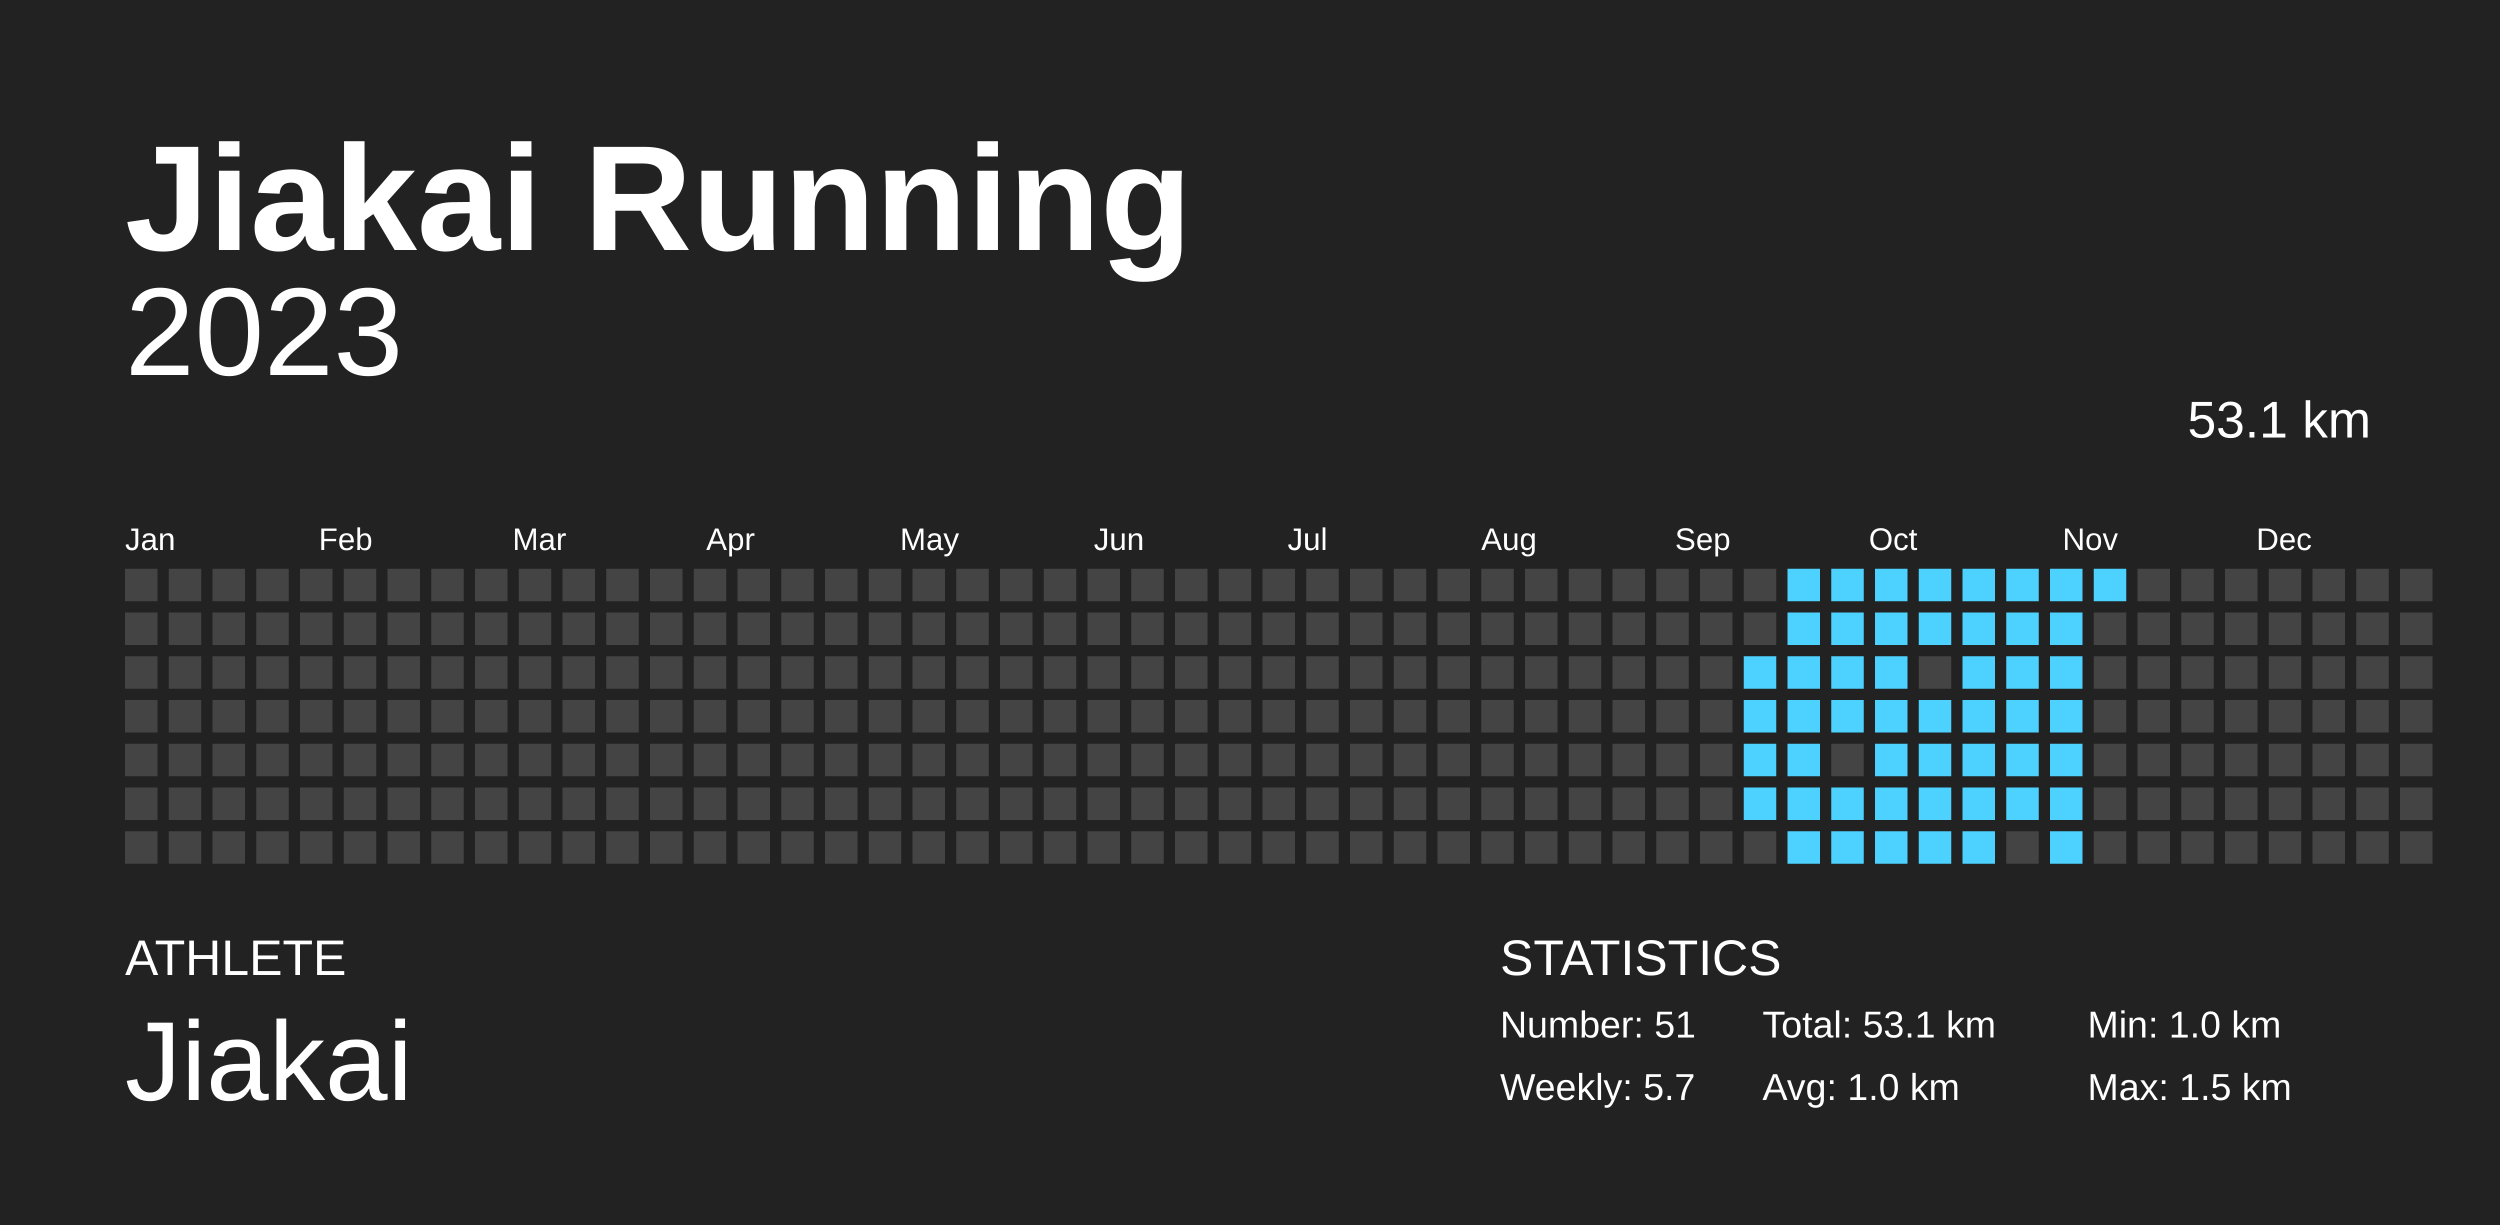
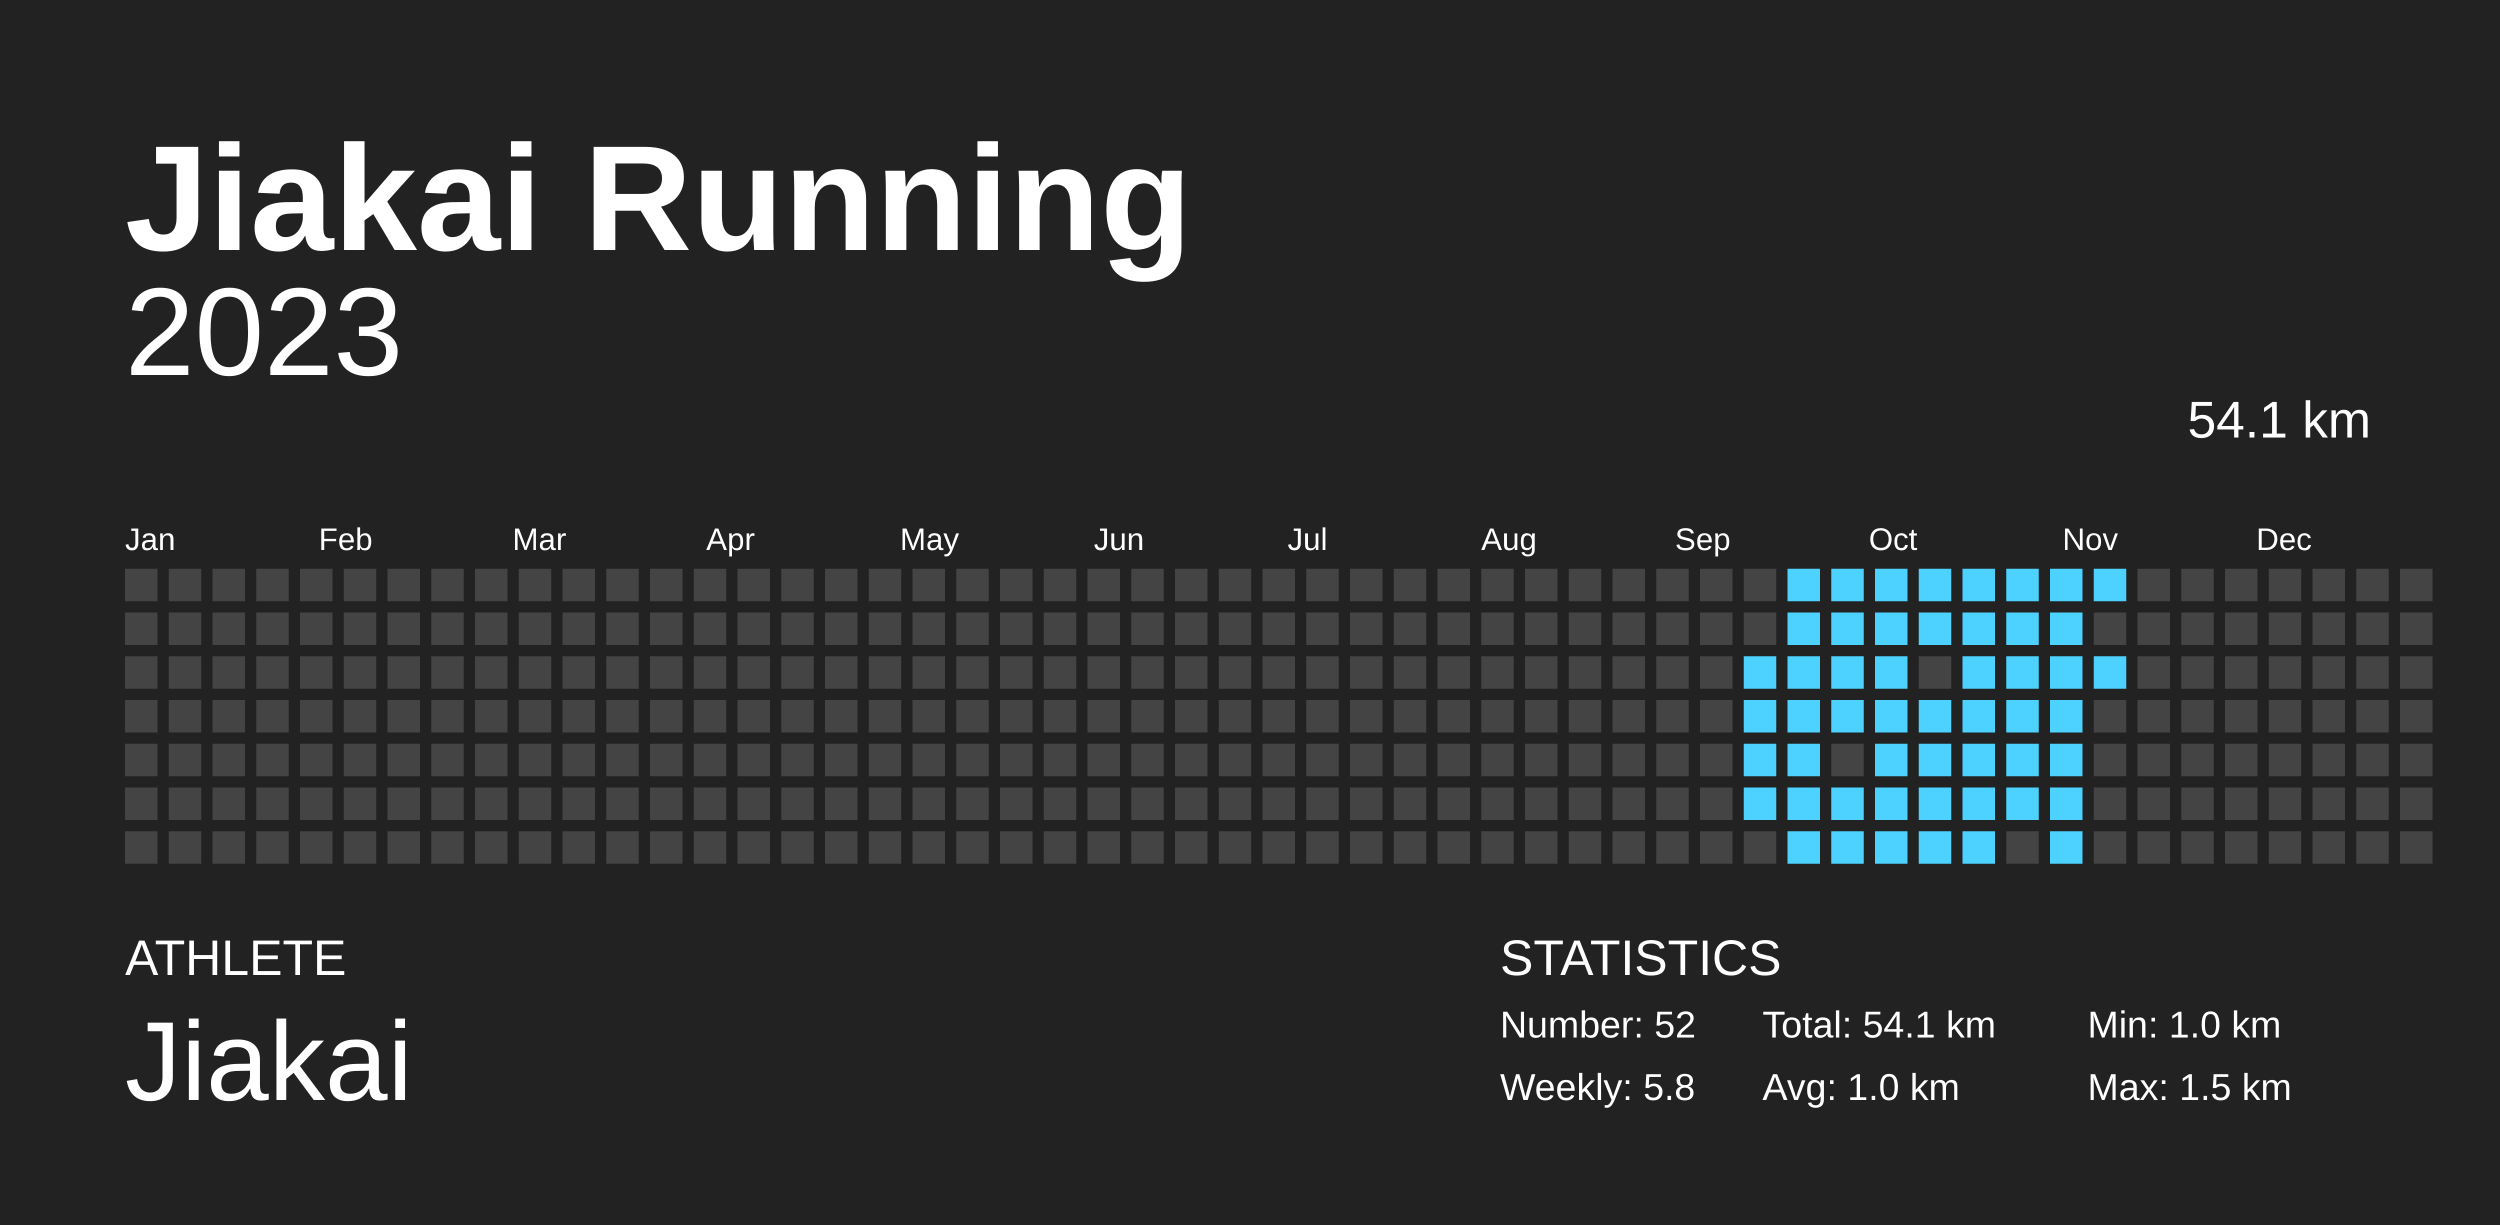
<svg xmlns="http://www.w3.org/2000/svg" baseProfile="full" height="98mm" version="1.1" viewBox="0,0,200,98" width="200mm">
  <defs />
  <rect fill="#222222" height="98" width="200" x="0" y="0" />
  <text fill="#FFFFFF" style="font-size:12px; font-family:Arial; font-weight:bold;" x="10" y="20">Jiakai Running</text>
  <text fill="#FFFFFF" style="font-size:4px; font-family:Arial" x="10" y="78">ATHLETE</text>
  <text fill="#FFFFFF" style="font-size:9px; font-family:Arial" x="10" y="88">Jiakai</text>
  <text fill="#FFFFFF" style="font-size:4px; font-family:Arial" x="120" y="78">STATISTICS</text>
-   <text fill="#FFFFFF" style="font-size:3px; font-family:Arial" x="120" y="83">Number: 51</text>
-   <text fill="#FFFFFF" style="font-size:3px; font-family:Arial" x="120" y="88">Weekly: 5.7</text>
-   <text fill="#FFFFFF" style="font-size:3px; font-family:Arial" x="141" y="83">Total: 53.1 km</text>
+   <text fill="#FFFFFF" style="font-size:3px; font-family:Arial" x="120" y="83">Number: 52</text>
+   <text fill="#FFFFFF" style="font-size:3px; font-family:Arial" x="120" y="88">Weekly: 5.8</text>
+   <text fill="#FFFFFF" style="font-size:3px; font-family:Arial" x="141" y="83">Total: 54.1 km</text>
  <text fill="#FFFFFF" style="font-size:3px; font-family:Arial" x="141" y="88">Avg: 1.0 km</text>
  <text fill="#FFFFFF" style="font-size:3px; font-family:Arial" x="167" y="83">Min: 1.0 km</text>
  <text fill="#FFFFFF" style="font-size:3px; font-family:Arial" x="167" y="88">Max: 1.5 km</text>
  <text alignment-baseline="hanging" fill="#FFFFFF" style="font-size:10.0px; font-family:Arial;" x="10" y="30">2023</text>
-   <text alignment-baseline="hanging" fill="#FFFFFF" style="font-size:4.125px; font-family:Arial;" x="175" y="35">53.1 km</text>
+   <text alignment-baseline="hanging" fill="#FFFFFF" style="font-size:4.125px; font-family:Arial;" x="175" y="35">54.1 km</text>
  <text fill="#FFFFFF" style="font-size:2.5px; font-family:Arial" x="10.0" y="44">Jan</text>
  <text fill="#FFFFFF" style="font-size:2.5px; font-family:Arial" x="25.5" y="44">Feb</text>
  <text fill="#FFFFFF" style="font-size:2.5px; font-family:Arial" x="41.0" y="44">Mar</text>
  <text fill="#FFFFFF" style="font-size:2.5px; font-family:Arial" x="56.5" y="44">Apr</text>
  <text fill="#FFFFFF" style="font-size:2.5px; font-family:Arial" x="72.0" y="44">May</text>
  <text fill="#FFFFFF" style="font-size:2.5px; font-family:Arial" x="87.5" y="44">Jun</text>
  <text fill="#FFFFFF" style="font-size:2.5px; font-family:Arial" x="103.0" y="44">Jul</text>
  <text fill="#FFFFFF" style="font-size:2.5px; font-family:Arial" x="118.5" y="44">Aug</text>
  <text fill="#FFFFFF" style="font-size:2.5px; font-family:Arial" x="134.0" y="44">Sep</text>
  <text fill="#FFFFFF" style="font-size:2.5px; font-family:Arial" x="149.5" y="44">Oct</text>
  <text fill="#FFFFFF" style="font-size:2.5px; font-family:Arial" x="165.0" y="44">Nov</text>
  <text fill="#FFFFFF" style="font-size:2.5px; font-family:Arial" x="180.5" y="44">Dec</text>
  <rect fill="#444444" height="2.6" width="2.6" x="10.0" y="45.5" />
  <rect fill="#444444" height="2.6" width="2.6" x="10.0" y="49.0" />
  <rect fill="#444444" height="2.6" width="2.6" x="10.0" y="52.5" />
  <rect fill="#444444" height="2.6" width="2.6" x="10.0" y="56.0" />
  <rect fill="#444444" height="2.6" width="2.6" x="10.0" y="59.5" />
  <rect fill="#444444" height="2.6" width="2.6" x="10.0" y="63.0" />
  <rect fill="#444444" height="2.6" width="2.6" x="10.0" y="66.5" />
  <rect fill="#444444" height="2.6" width="2.6" x="13.5" y="45.5" />
  <rect fill="#444444" height="2.6" width="2.6" x="13.5" y="49.0" />
  <rect fill="#444444" height="2.6" width="2.6" x="13.5" y="52.5" />
  <rect fill="#444444" height="2.6" width="2.6" x="13.5" y="56.0" />
  <rect fill="#444444" height="2.6" width="2.6" x="13.5" y="59.5" />
  <rect fill="#444444" height="2.6" width="2.6" x="13.5" y="63.0" />
  <rect fill="#444444" height="2.6" width="2.6" x="13.5" y="66.5" />
  <rect fill="#444444" height="2.6" width="2.6" x="17.0" y="45.5" />
  <rect fill="#444444" height="2.6" width="2.6" x="17.0" y="49.0" />
  <rect fill="#444444" height="2.6" width="2.6" x="17.0" y="52.5" />
  <rect fill="#444444" height="2.6" width="2.6" x="17.0" y="56.0" />
  <rect fill="#444444" height="2.6" width="2.6" x="17.0" y="59.5" />
  <rect fill="#444444" height="2.6" width="2.6" x="17.0" y="63.0" />
  <rect fill="#444444" height="2.6" width="2.6" x="17.0" y="66.5" />
  <rect fill="#444444" height="2.6" width="2.6" x="20.5" y="45.5" />
  <rect fill="#444444" height="2.6" width="2.6" x="20.5" y="49.0" />
  <rect fill="#444444" height="2.6" width="2.6" x="20.5" y="52.5" />
  <rect fill="#444444" height="2.6" width="2.6" x="20.5" y="56.0" />
  <rect fill="#444444" height="2.6" width="2.6" x="20.5" y="59.5" />
  <rect fill="#444444" height="2.6" width="2.6" x="20.5" y="63.0" />
  <rect fill="#444444" height="2.6" width="2.6" x="20.5" y="66.5" />
  <rect fill="#444444" height="2.6" width="2.6" x="24.0" y="45.5" />
  <rect fill="#444444" height="2.6" width="2.6" x="24.0" y="49.0" />
  <rect fill="#444444" height="2.6" width="2.6" x="24.0" y="52.5" />
  <rect fill="#444444" height="2.6" width="2.6" x="24.0" y="56.0" />
  <rect fill="#444444" height="2.6" width="2.6" x="24.0" y="59.5" />
  <rect fill="#444444" height="2.6" width="2.6" x="24.0" y="63.0" />
  <rect fill="#444444" height="2.6" width="2.6" x="24.0" y="66.5" />
  <rect fill="#444444" height="2.6" width="2.6" x="27.5" y="45.5" />
  <rect fill="#444444" height="2.6" width="2.6" x="27.5" y="49.0" />
  <rect fill="#444444" height="2.6" width="2.6" x="27.5" y="52.5" />
  <rect fill="#444444" height="2.6" width="2.6" x="27.5" y="56.0" />
  <rect fill="#444444" height="2.6" width="2.6" x="27.5" y="59.5" />
  <rect fill="#444444" height="2.6" width="2.6" x="27.5" y="63.0" />
  <rect fill="#444444" height="2.6" width="2.6" x="27.5" y="66.5" />
  <rect fill="#444444" height="2.6" width="2.6" x="31.0" y="45.5" />
  <rect fill="#444444" height="2.6" width="2.6" x="31.0" y="49.0" />
  <rect fill="#444444" height="2.6" width="2.6" x="31.0" y="52.5" />
  <rect fill="#444444" height="2.6" width="2.6" x="31.0" y="56.0" />
  <rect fill="#444444" height="2.6" width="2.6" x="31.0" y="59.5" />
  <rect fill="#444444" height="2.6" width="2.6" x="31.0" y="63.0" />
  <rect fill="#444444" height="2.6" width="2.6" x="31.0" y="66.5" />
  <rect fill="#444444" height="2.6" width="2.6" x="34.5" y="45.5" />
  <rect fill="#444444" height="2.6" width="2.6" x="34.5" y="49.0" />
  <rect fill="#444444" height="2.6" width="2.6" x="34.5" y="52.5" />
  <rect fill="#444444" height="2.6" width="2.6" x="34.5" y="56.0" />
  <rect fill="#444444" height="2.6" width="2.6" x="34.5" y="59.5" />
  <rect fill="#444444" height="2.6" width="2.6" x="34.5" y="63.0" />
  <rect fill="#444444" height="2.6" width="2.6" x="34.5" y="66.5" />
  <rect fill="#444444" height="2.6" width="2.6" x="38.0" y="45.5" />
  <rect fill="#444444" height="2.6" width="2.6" x="38.0" y="49.0" />
  <rect fill="#444444" height="2.6" width="2.6" x="38.0" y="52.5" />
  <rect fill="#444444" height="2.6" width="2.6" x="38.0" y="56.0" />
  <rect fill="#444444" height="2.6" width="2.6" x="38.0" y="59.5" />
  <rect fill="#444444" height="2.6" width="2.6" x="38.0" y="63.0" />
  <rect fill="#444444" height="2.6" width="2.6" x="38.0" y="66.5" />
  <rect fill="#444444" height="2.6" width="2.6" x="41.5" y="45.5" />
  <rect fill="#444444" height="2.6" width="2.6" x="41.5" y="49.0" />
  <rect fill="#444444" height="2.6" width="2.6" x="41.5" y="52.5" />
  <rect fill="#444444" height="2.6" width="2.6" x="41.5" y="56.0" />
  <rect fill="#444444" height="2.6" width="2.6" x="41.5" y="59.5" />
  <rect fill="#444444" height="2.6" width="2.6" x="41.5" y="63.0" />
  <rect fill="#444444" height="2.6" width="2.6" x="41.5" y="66.5" />
  <rect fill="#444444" height="2.6" width="2.6" x="45.0" y="45.5" />
  <rect fill="#444444" height="2.6" width="2.6" x="45.0" y="49.0" />
  <rect fill="#444444" height="2.6" width="2.6" x="45.0" y="52.5" />
  <rect fill="#444444" height="2.6" width="2.6" x="45.0" y="56.0" />
  <rect fill="#444444" height="2.6" width="2.6" x="45.0" y="59.5" />
  <rect fill="#444444" height="2.6" width="2.6" x="45.0" y="63.0" />
  <rect fill="#444444" height="2.6" width="2.6" x="45.0" y="66.5" />
  <rect fill="#444444" height="2.6" width="2.6" x="48.5" y="45.5" />
  <rect fill="#444444" height="2.6" width="2.6" x="48.5" y="49.0" />
  <rect fill="#444444" height="2.6" width="2.6" x="48.5" y="52.5" />
  <rect fill="#444444" height="2.6" width="2.6" x="48.5" y="56.0" />
  <rect fill="#444444" height="2.6" width="2.6" x="48.5" y="59.5" />
  <rect fill="#444444" height="2.6" width="2.6" x="48.5" y="63.0" />
  <rect fill="#444444" height="2.6" width="2.6" x="48.5" y="66.5" />
  <rect fill="#444444" height="2.6" width="2.6" x="52.0" y="45.5" />
  <rect fill="#444444" height="2.6" width="2.6" x="52.0" y="49.0" />
  <rect fill="#444444" height="2.6" width="2.6" x="52.0" y="52.5" />
  <rect fill="#444444" height="2.6" width="2.6" x="52.0" y="56.0" />
  <rect fill="#444444" height="2.6" width="2.6" x="52.0" y="59.5" />
  <rect fill="#444444" height="2.6" width="2.6" x="52.0" y="63.0" />
  <rect fill="#444444" height="2.6" width="2.6" x="52.0" y="66.5" />
  <rect fill="#444444" height="2.6" width="2.6" x="55.5" y="45.5" />
  <rect fill="#444444" height="2.6" width="2.6" x="55.5" y="49.0" />
  <rect fill="#444444" height="2.6" width="2.6" x="55.5" y="52.5" />
  <rect fill="#444444" height="2.6" width="2.6" x="55.5" y="56.0" />
  <rect fill="#444444" height="2.6" width="2.6" x="55.5" y="59.5" />
  <rect fill="#444444" height="2.6" width="2.6" x="55.5" y="63.0" />
  <rect fill="#444444" height="2.6" width="2.6" x="55.5" y="66.5" />
  <rect fill="#444444" height="2.6" width="2.6" x="59.0" y="45.5" />
  <rect fill="#444444" height="2.6" width="2.6" x="59.0" y="49.0" />
  <rect fill="#444444" height="2.6" width="2.6" x="59.0" y="52.5" />
  <rect fill="#444444" height="2.6" width="2.6" x="59.0" y="56.0" />
  <rect fill="#444444" height="2.6" width="2.6" x="59.0" y="59.5" />
  <rect fill="#444444" height="2.6" width="2.6" x="59.0" y="63.0" />
  <rect fill="#444444" height="2.6" width="2.6" x="59.0" y="66.5" />
  <rect fill="#444444" height="2.6" width="2.6" x="62.5" y="45.5" />
  <rect fill="#444444" height="2.6" width="2.6" x="62.5" y="49.0" />
  <rect fill="#444444" height="2.6" width="2.6" x="62.5" y="52.5" />
  <rect fill="#444444" height="2.6" width="2.6" x="62.5" y="56.0" />
  <rect fill="#444444" height="2.6" width="2.6" x="62.5" y="59.5" />
  <rect fill="#444444" height="2.6" width="2.6" x="62.5" y="63.0" />
  <rect fill="#444444" height="2.6" width="2.6" x="62.5" y="66.5" />
  <rect fill="#444444" height="2.6" width="2.6" x="66.0" y="45.5" />
  <rect fill="#444444" height="2.6" width="2.6" x="66.0" y="49.0" />
  <rect fill="#444444" height="2.6" width="2.6" x="66.0" y="52.5" />
  <rect fill="#444444" height="2.6" width="2.6" x="66.0" y="56.0" />
  <rect fill="#444444" height="2.6" width="2.6" x="66.0" y="59.5" />
  <rect fill="#444444" height="2.6" width="2.6" x="66.0" y="63.0" />
  <rect fill="#444444" height="2.6" width="2.6" x="66.0" y="66.5" />
  <rect fill="#444444" height="2.6" width="2.6" x="69.5" y="45.5" />
  <rect fill="#444444" height="2.6" width="2.6" x="69.5" y="49.0" />
  <rect fill="#444444" height="2.6" width="2.6" x="69.5" y="52.5" />
  <rect fill="#444444" height="2.6" width="2.6" x="69.5" y="56.0" />
  <rect fill="#444444" height="2.6" width="2.6" x="69.5" y="59.5" />
  <rect fill="#444444" height="2.6" width="2.6" x="69.5" y="63.0" />
  <rect fill="#444444" height="2.6" width="2.6" x="69.5" y="66.5" />
  <rect fill="#444444" height="2.6" width="2.6" x="73.0" y="45.5" />
  <rect fill="#444444" height="2.6" width="2.6" x="73.0" y="49.0" />
  <rect fill="#444444" height="2.6" width="2.6" x="73.0" y="52.5" />
  <rect fill="#444444" height="2.6" width="2.6" x="73.0" y="56.0" />
  <rect fill="#444444" height="2.6" width="2.6" x="73.0" y="59.5" />
  <rect fill="#444444" height="2.6" width="2.6" x="73.0" y="63.0" />
  <rect fill="#444444" height="2.6" width="2.6" x="73.0" y="66.5" />
  <rect fill="#444444" height="2.6" width="2.6" x="76.5" y="45.5" />
  <rect fill="#444444" height="2.6" width="2.6" x="76.5" y="49.0" />
  <rect fill="#444444" height="2.6" width="2.6" x="76.5" y="52.5" />
  <rect fill="#444444" height="2.6" width="2.6" x="76.5" y="56.0" />
  <rect fill="#444444" height="2.6" width="2.6" x="76.5" y="59.5" />
  <rect fill="#444444" height="2.6" width="2.6" x="76.5" y="63.0" />
  <rect fill="#444444" height="2.6" width="2.6" x="76.5" y="66.5" />
  <rect fill="#444444" height="2.6" width="2.6" x="80.0" y="45.5" />
  <rect fill="#444444" height="2.6" width="2.6" x="80.0" y="49.0" />
  <rect fill="#444444" height="2.6" width="2.6" x="80.0" y="52.5" />
  <rect fill="#444444" height="2.6" width="2.6" x="80.0" y="56.0" />
  <rect fill="#444444" height="2.6" width="2.6" x="80.0" y="59.5" />
  <rect fill="#444444" height="2.6" width="2.6" x="80.0" y="63.0" />
  <rect fill="#444444" height="2.6" width="2.6" x="80.0" y="66.5" />
  <rect fill="#444444" height="2.6" width="2.6" x="83.5" y="45.5" />
  <rect fill="#444444" height="2.6" width="2.6" x="83.5" y="49.0" />
  <rect fill="#444444" height="2.6" width="2.6" x="83.5" y="52.5" />
  <rect fill="#444444" height="2.6" width="2.6" x="83.5" y="56.0" />
  <rect fill="#444444" height="2.6" width="2.6" x="83.5" y="59.5" />
  <rect fill="#444444" height="2.6" width="2.6" x="83.5" y="63.0" />
  <rect fill="#444444" height="2.6" width="2.6" x="83.5" y="66.5" />
  <rect fill="#444444" height="2.6" width="2.6" x="87.0" y="45.5" />
  <rect fill="#444444" height="2.6" width="2.6" x="87.0" y="49.0" />
  <rect fill="#444444" height="2.6" width="2.6" x="87.0" y="52.5" />
  <rect fill="#444444" height="2.6" width="2.6" x="87.0" y="56.0" />
  <rect fill="#444444" height="2.6" width="2.6" x="87.0" y="59.5" />
  <rect fill="#444444" height="2.6" width="2.6" x="87.0" y="63.0" />
  <rect fill="#444444" height="2.6" width="2.6" x="87.0" y="66.5" />
  <rect fill="#444444" height="2.6" width="2.6" x="90.5" y="45.5" />
  <rect fill="#444444" height="2.6" width="2.6" x="90.5" y="49.0" />
  <rect fill="#444444" height="2.6" width="2.6" x="90.5" y="52.5" />
  <rect fill="#444444" height="2.6" width="2.6" x="90.5" y="56.0" />
  <rect fill="#444444" height="2.6" width="2.6" x="90.5" y="59.5" />
  <rect fill="#444444" height="2.6" width="2.6" x="90.5" y="63.0" />
  <rect fill="#444444" height="2.6" width="2.6" x="90.5" y="66.5" />
  <rect fill="#444444" height="2.6" width="2.6" x="94.0" y="45.5" />
  <rect fill="#444444" height="2.6" width="2.6" x="94.0" y="49.0" />
  <rect fill="#444444" height="2.6" width="2.6" x="94.0" y="52.5" />
  <rect fill="#444444" height="2.6" width="2.6" x="94.0" y="56.0" />
  <rect fill="#444444" height="2.6" width="2.6" x="94.0" y="59.5" />
  <rect fill="#444444" height="2.6" width="2.6" x="94.0" y="63.0" />
  <rect fill="#444444" height="2.6" width="2.6" x="94.0" y="66.5" />
  <rect fill="#444444" height="2.6" width="2.6" x="97.5" y="45.5" />
  <rect fill="#444444" height="2.6" width="2.6" x="97.5" y="49.0" />
  <rect fill="#444444" height="2.6" width="2.6" x="97.5" y="52.5" />
  <rect fill="#444444" height="2.6" width="2.6" x="97.5" y="56.0" />
  <rect fill="#444444" height="2.6" width="2.6" x="97.5" y="59.5" />
  <rect fill="#444444" height="2.6" width="2.6" x="97.5" y="63.0" />
  <rect fill="#444444" height="2.6" width="2.6" x="97.5" y="66.5" />
  <rect fill="#444444" height="2.6" width="2.6" x="101.0" y="45.5" />
  <rect fill="#444444" height="2.6" width="2.6" x="101.0" y="49.0" />
  <rect fill="#444444" height="2.6" width="2.6" x="101.0" y="52.5" />
  <rect fill="#444444" height="2.6" width="2.6" x="101.0" y="56.0" />
  <rect fill="#444444" height="2.6" width="2.6" x="101.0" y="59.5" />
  <rect fill="#444444" height="2.6" width="2.6" x="101.0" y="63.0" />
  <rect fill="#444444" height="2.6" width="2.6" x="101.0" y="66.5" />
  <rect fill="#444444" height="2.6" width="2.6" x="104.5" y="45.5" />
  <rect fill="#444444" height="2.6" width="2.6" x="104.5" y="49.0" />
  <rect fill="#444444" height="2.6" width="2.6" x="104.5" y="52.5" />
  <rect fill="#444444" height="2.6" width="2.6" x="104.5" y="56.0" />
  <rect fill="#444444" height="2.6" width="2.6" x="104.5" y="59.5" />
  <rect fill="#444444" height="2.6" width="2.6" x="104.5" y="63.0" />
  <rect fill="#444444" height="2.6" width="2.6" x="104.5" y="66.5" />
  <rect fill="#444444" height="2.6" width="2.6" x="108.0" y="45.5" />
  <rect fill="#444444" height="2.6" width="2.6" x="108.0" y="49.0" />
  <rect fill="#444444" height="2.6" width="2.6" x="108.0" y="52.5" />
  <rect fill="#444444" height="2.6" width="2.6" x="108.0" y="56.0" />
  <rect fill="#444444" height="2.6" width="2.6" x="108.0" y="59.5" />
  <rect fill="#444444" height="2.6" width="2.6" x="108.0" y="63.0" />
  <rect fill="#444444" height="2.6" width="2.6" x="108.0" y="66.5" />
  <rect fill="#444444" height="2.6" width="2.6" x="111.5" y="45.5" />
  <rect fill="#444444" height="2.6" width="2.6" x="111.5" y="49.0" />
  <rect fill="#444444" height="2.6" width="2.6" x="111.5" y="52.5" />
  <rect fill="#444444" height="2.6" width="2.6" x="111.5" y="56.0" />
  <rect fill="#444444" height="2.6" width="2.6" x="111.5" y="59.5" />
  <rect fill="#444444" height="2.6" width="2.6" x="111.5" y="63.0" />
  <rect fill="#444444" height="2.6" width="2.6" x="111.5" y="66.5" />
  <rect fill="#444444" height="2.6" width="2.6" x="115.0" y="45.5" />
  <rect fill="#444444" height="2.6" width="2.6" x="115.0" y="49.0" />
  <rect fill="#444444" height="2.6" width="2.6" x="115.0" y="52.5" />
  <rect fill="#444444" height="2.6" width="2.6" x="115.0" y="56.0" />
  <rect fill="#444444" height="2.6" width="2.6" x="115.0" y="59.5" />
  <rect fill="#444444" height="2.6" width="2.6" x="115.0" y="63.0" />
  <rect fill="#444444" height="2.6" width="2.6" x="115.0" y="66.5" />
  <rect fill="#444444" height="2.6" width="2.6" x="118.5" y="45.5" />
  <rect fill="#444444" height="2.6" width="2.6" x="118.5" y="49.0" />
  <rect fill="#444444" height="2.6" width="2.6" x="118.5" y="52.5" />
  <rect fill="#444444" height="2.6" width="2.6" x="118.5" y="56.0" />
  <rect fill="#444444" height="2.6" width="2.6" x="118.5" y="59.5" />
  <rect fill="#444444" height="2.6" width="2.6" x="118.5" y="63.0" />
  <rect fill="#444444" height="2.6" width="2.6" x="118.5" y="66.5" />
  <rect fill="#444444" height="2.6" width="2.6" x="122.0" y="45.5" />
  <rect fill="#444444" height="2.6" width="2.6" x="122.0" y="49.0" />
  <rect fill="#444444" height="2.6" width="2.6" x="122.0" y="52.5" />
  <rect fill="#444444" height="2.6" width="2.6" x="122.0" y="56.0" />
  <rect fill="#444444" height="2.6" width="2.6" x="122.0" y="59.5" />
  <rect fill="#444444" height="2.6" width="2.6" x="122.0" y="63.0" />
  <rect fill="#444444" height="2.6" width="2.6" x="122.0" y="66.5" />
  <rect fill="#444444" height="2.6" width="2.6" x="125.5" y="45.5" />
  <rect fill="#444444" height="2.6" width="2.6" x="125.5" y="49.0" />
  <rect fill="#444444" height="2.6" width="2.6" x="125.5" y="52.5" />
  <rect fill="#444444" height="2.6" width="2.6" x="125.5" y="56.0" />
  <rect fill="#444444" height="2.6" width="2.6" x="125.5" y="59.5" />
  <rect fill="#444444" height="2.6" width="2.6" x="125.5" y="63.0" />
  <rect fill="#444444" height="2.6" width="2.6" x="125.5" y="66.5" />
  <rect fill="#444444" height="2.6" width="2.6" x="129.0" y="45.5" />
  <rect fill="#444444" height="2.6" width="2.6" x="129.0" y="49.0" />
  <rect fill="#444444" height="2.6" width="2.6" x="129.0" y="52.5" />
  <rect fill="#444444" height="2.6" width="2.6" x="129.0" y="56.0" />
  <rect fill="#444444" height="2.6" width="2.6" x="129.0" y="59.5" />
  <rect fill="#444444" height="2.6" width="2.6" x="129.0" y="63.0" />
  <rect fill="#444444" height="2.6" width="2.6" x="129.0" y="66.5" />
  <rect fill="#444444" height="2.6" width="2.6" x="132.5" y="45.5" />
  <rect fill="#444444" height="2.6" width="2.6" x="132.5" y="49.0" />
  <rect fill="#444444" height="2.6" width="2.6" x="132.5" y="52.5" />
  <rect fill="#444444" height="2.6" width="2.6" x="132.5" y="56.0" />
  <rect fill="#444444" height="2.6" width="2.6" x="132.5" y="59.5" />
  <rect fill="#444444" height="2.6" width="2.6" x="132.5" y="63.0" />
  <rect fill="#444444" height="2.6" width="2.6" x="132.5" y="66.5" />
  <rect fill="#444444" height="2.6" width="2.6" x="136.0" y="45.5" />
  <rect fill="#444444" height="2.6" width="2.6" x="136.0" y="49.0" />
  <rect fill="#444444" height="2.6" width="2.6" x="136.0" y="52.5" />
  <rect fill="#444444" height="2.6" width="2.6" x="136.0" y="56.0" />
  <rect fill="#444444" height="2.6" width="2.6" x="136.0" y="59.5" />
  <rect fill="#444444" height="2.6" width="2.6" x="136.0" y="63.0" />
  <rect fill="#444444" height="2.6" width="2.6" x="136.0" y="66.5" />
  <rect fill="#444444" height="2.6" width="2.6" x="139.5" y="45.5" />
  <rect fill="#444444" height="2.6" width="2.6" x="139.5" y="49.0" />
  <rect fill="#4dd2ff" height="2.6" width="2.6" x="139.5" y="52.5" />
  <rect fill="#4dd2ff" height="2.6" width="2.6" x="139.5" y="56.0" />
  <rect fill="#4dd2ff" height="2.6" width="2.6" x="139.5" y="59.5" />
  <rect fill="#4dd2ff" height="2.6" width="2.6" x="139.5" y="63.0" />
  <rect fill="#444444" height="2.6" width="2.6" x="139.5" y="66.5" />
  <rect fill="#4dd2ff" height="2.6" width="2.6" x="143.0" y="45.5" />
  <rect fill="#4dd2ff" height="2.6" width="2.6" x="143.0" y="49.0" />
  <rect fill="#4dd2ff" height="2.6" width="2.6" x="143.0" y="52.5" />
  <rect fill="#4dd2ff" height="2.6" width="2.6" x="143.0" y="56.0" />
  <rect fill="#4dd2ff" height="2.6" width="2.6" x="143.0" y="59.5" />
  <rect fill="#4dd2ff" height="2.6" width="2.6" x="143.0" y="63.0" />
  <rect fill="#4dd2ff" height="2.6" width="2.6" x="143.0" y="66.5" />
  <rect fill="#4dd2ff" height="2.6" width="2.6" x="146.5" y="45.5" />
  <rect fill="#4dd2ff" height="2.6" width="2.6" x="146.5" y="49.0" />
  <rect fill="#4dd2ff" height="2.6" width="2.6" x="146.5" y="52.5" />
  <rect fill="#4dd2ff" height="2.6" width="2.6" x="146.5" y="56.0" />
  <rect fill="#444444" height="2.6" width="2.6" x="146.5" y="59.5" />
  <rect fill="#4dd2ff" height="2.6" width="2.6" x="146.5" y="63.0" />
  <rect fill="#4dd2ff" height="2.6" width="2.6" x="146.5" y="66.5" />
  <rect fill="#4dd2ff" height="2.6" width="2.6" x="150.0" y="45.5" />
  <rect fill="#4dd2ff" height="2.6" width="2.6" x="150.0" y="49.0" />
  <rect fill="#4dd2ff" height="2.6" width="2.6" x="150.0" y="52.5" />
  <rect fill="#4dd2ff" height="2.6" width="2.6" x="150.0" y="56.0" />
  <rect fill="#4dd2ff" height="2.6" width="2.6" x="150.0" y="59.5" />
  <rect fill="#4dd2ff" height="2.6" width="2.6" x="150.0" y="63.0" />
  <rect fill="#4dd2ff" height="2.6" width="2.6" x="150.0" y="66.5" />
  <rect fill="#4dd2ff" height="2.6" width="2.6" x="153.5" y="45.5" />
  <rect fill="#4dd2ff" height="2.6" width="2.6" x="153.5" y="49.0" />
  <rect fill="#444444" height="2.6" width="2.6" x="153.5" y="52.5" />
  <rect fill="#4dd2ff" height="2.6" width="2.6" x="153.5" y="56.0" />
  <rect fill="#4dd2ff" height="2.6" width="2.6" x="153.5" y="59.5" />
  <rect fill="#4dd2ff" height="2.6" width="2.6" x="153.5" y="63.0" />
  <rect fill="#4dd2ff" height="2.6" width="2.6" x="153.5" y="66.5" />
  <rect fill="#4dd2ff" height="2.6" width="2.6" x="157.0" y="45.5" />
  <rect fill="#4dd2ff" height="2.6" width="2.6" x="157.0" y="49.0" />
  <rect fill="#4dd2ff" height="2.6" width="2.6" x="157.0" y="52.5" />
  <rect fill="#4dd2ff" height="2.6" width="2.6" x="157.0" y="56.0" />
  <rect fill="#4dd2ff" height="2.6" width="2.6" x="157.0" y="59.5" />
  <rect fill="#4dd2ff" height="2.6" width="2.6" x="157.0" y="63.0" />
  <rect fill="#4dd2ff" height="2.6" width="2.6" x="157.0" y="66.5" />
  <rect fill="#4dd2ff" height="2.6" width="2.6" x="160.5" y="45.5" />
  <rect fill="#4dd2ff" height="2.6" width="2.6" x="160.5" y="49.0" />
  <rect fill="#4dd2ff" height="2.6" width="2.6" x="160.5" y="52.5" />
  <rect fill="#4dd2ff" height="2.6" width="2.6" x="160.5" y="56.0" />
  <rect fill="#4dd2ff" height="2.6" width="2.6" x="160.5" y="59.5" />
  <rect fill="#4dd2ff" height="2.6" width="2.6" x="160.5" y="63.0" />
  <rect fill="#444444" height="2.6" width="2.6" x="160.5" y="66.5" />
  <rect fill="#4dd2ff" height="2.6" width="2.6" x="164.0" y="45.5" />
  <rect fill="#4dd2ff" height="2.6" width="2.6" x="164.0" y="49.0" />
  <rect fill="#4dd2ff" height="2.6" width="2.6" x="164.0" y="52.5" />
  <rect fill="#4dd2ff" height="2.6" width="2.6" x="164.0" y="56.0" />
  <rect fill="#4dd2ff" height="2.6" width="2.6" x="164.0" y="59.5" />
  <rect fill="#4dd2ff" height="2.6" width="2.6" x="164.0" y="63.0" />
  <rect fill="#4dd2ff" height="2.6" width="2.6" x="164.0" y="66.5" />
  <rect fill="#4dd2ff" height="2.6" width="2.6" x="167.5" y="45.5" />
  <rect fill="#444444" height="2.6" width="2.6" x="167.5" y="49.0" />
-   <rect fill="#444444" height="2.6" width="2.6" x="167.5" y="52.5" />
+   <rect fill="#4dd2ff" height="2.6" width="2.6" x="167.5" y="52.5" />
  <rect fill="#444444" height="2.6" width="2.6" x="167.5" y="56.0" />
  <rect fill="#444444" height="2.6" width="2.6" x="167.5" y="59.5" />
  <rect fill="#444444" height="2.6" width="2.6" x="167.5" y="63.0" />
  <rect fill="#444444" height="2.6" width="2.6" x="167.5" y="66.5" />
  <rect fill="#444444" height="2.6" width="2.6" x="171.0" y="45.5" />
  <rect fill="#444444" height="2.6" width="2.6" x="171.0" y="49.0" />
  <rect fill="#444444" height="2.6" width="2.6" x="171.0" y="52.5" />
  <rect fill="#444444" height="2.6" width="2.6" x="171.0" y="56.0" />
  <rect fill="#444444" height="2.6" width="2.6" x="171.0" y="59.5" />
  <rect fill="#444444" height="2.6" width="2.6" x="171.0" y="63.0" />
  <rect fill="#444444" height="2.6" width="2.6" x="171.0" y="66.5" />
  <rect fill="#444444" height="2.6" width="2.6" x="174.5" y="45.5" />
  <rect fill="#444444" height="2.6" width="2.6" x="174.5" y="49.0" />
  <rect fill="#444444" height="2.6" width="2.6" x="174.5" y="52.5" />
  <rect fill="#444444" height="2.6" width="2.6" x="174.5" y="56.0" />
  <rect fill="#444444" height="2.6" width="2.6" x="174.5" y="59.5" />
  <rect fill="#444444" height="2.6" width="2.6" x="174.5" y="63.0" />
  <rect fill="#444444" height="2.6" width="2.6" x="174.5" y="66.5" />
  <rect fill="#444444" height="2.6" width="2.6" x="178.0" y="45.5" />
  <rect fill="#444444" height="2.6" width="2.6" x="178.0" y="49.0" />
  <rect fill="#444444" height="2.6" width="2.6" x="178.0" y="52.5" />
  <rect fill="#444444" height="2.6" width="2.6" x="178.0" y="56.0" />
  <rect fill="#444444" height="2.6" width="2.6" x="178.0" y="59.5" />
  <rect fill="#444444" height="2.6" width="2.6" x="178.0" y="63.0" />
  <rect fill="#444444" height="2.6" width="2.6" x="178.0" y="66.5" />
  <rect fill="#444444" height="2.6" width="2.6" x="181.5" y="45.5" />
  <rect fill="#444444" height="2.6" width="2.6" x="181.5" y="49.0" />
  <rect fill="#444444" height="2.6" width="2.6" x="181.5" y="52.5" />
  <rect fill="#444444" height="2.6" width="2.6" x="181.5" y="56.0" />
  <rect fill="#444444" height="2.6" width="2.6" x="181.5" y="59.5" />
  <rect fill="#444444" height="2.6" width="2.6" x="181.5" y="63.0" />
  <rect fill="#444444" height="2.6" width="2.6" x="181.5" y="66.5" />
  <rect fill="#444444" height="2.6" width="2.6" x="185.0" y="45.5" />
  <rect fill="#444444" height="2.6" width="2.6" x="185.0" y="49.0" />
  <rect fill="#444444" height="2.6" width="2.6" x="185.0" y="52.5" />
  <rect fill="#444444" height="2.6" width="2.6" x="185.0" y="56.0" />
  <rect fill="#444444" height="2.6" width="2.6" x="185.0" y="59.5" />
  <rect fill="#444444" height="2.6" width="2.6" x="185.0" y="63.0" />
  <rect fill="#444444" height="2.6" width="2.6" x="185.0" y="66.5" />
  <rect fill="#444444" height="2.6" width="2.6" x="188.5" y="45.5" />
  <rect fill="#444444" height="2.6" width="2.6" x="188.5" y="49.0" />
  <rect fill="#444444" height="2.6" width="2.6" x="188.5" y="52.5" />
  <rect fill="#444444" height="2.6" width="2.6" x="188.5" y="56.0" />
  <rect fill="#444444" height="2.6" width="2.6" x="188.5" y="59.5" />
  <rect fill="#444444" height="2.6" width="2.6" x="188.5" y="63.0" />
  <rect fill="#444444" height="2.6" width="2.6" x="188.5" y="66.5" />
  <rect fill="#444444" height="2.6" width="2.6" x="192.0" y="45.5" />
  <rect fill="#444444" height="2.6" width="2.6" x="192.0" y="49.0" />
  <rect fill="#444444" height="2.6" width="2.6" x="192.0" y="52.5" />
  <rect fill="#444444" height="2.6" width="2.6" x="192.0" y="56.0" />
  <rect fill="#444444" height="2.6" width="2.6" x="192.0" y="59.5" />
  <rect fill="#444444" height="2.6" width="2.6" x="192.0" y="63.0" />
  <rect fill="#444444" height="2.6" width="2.6" x="192.0" y="66.5" />
</svg>
